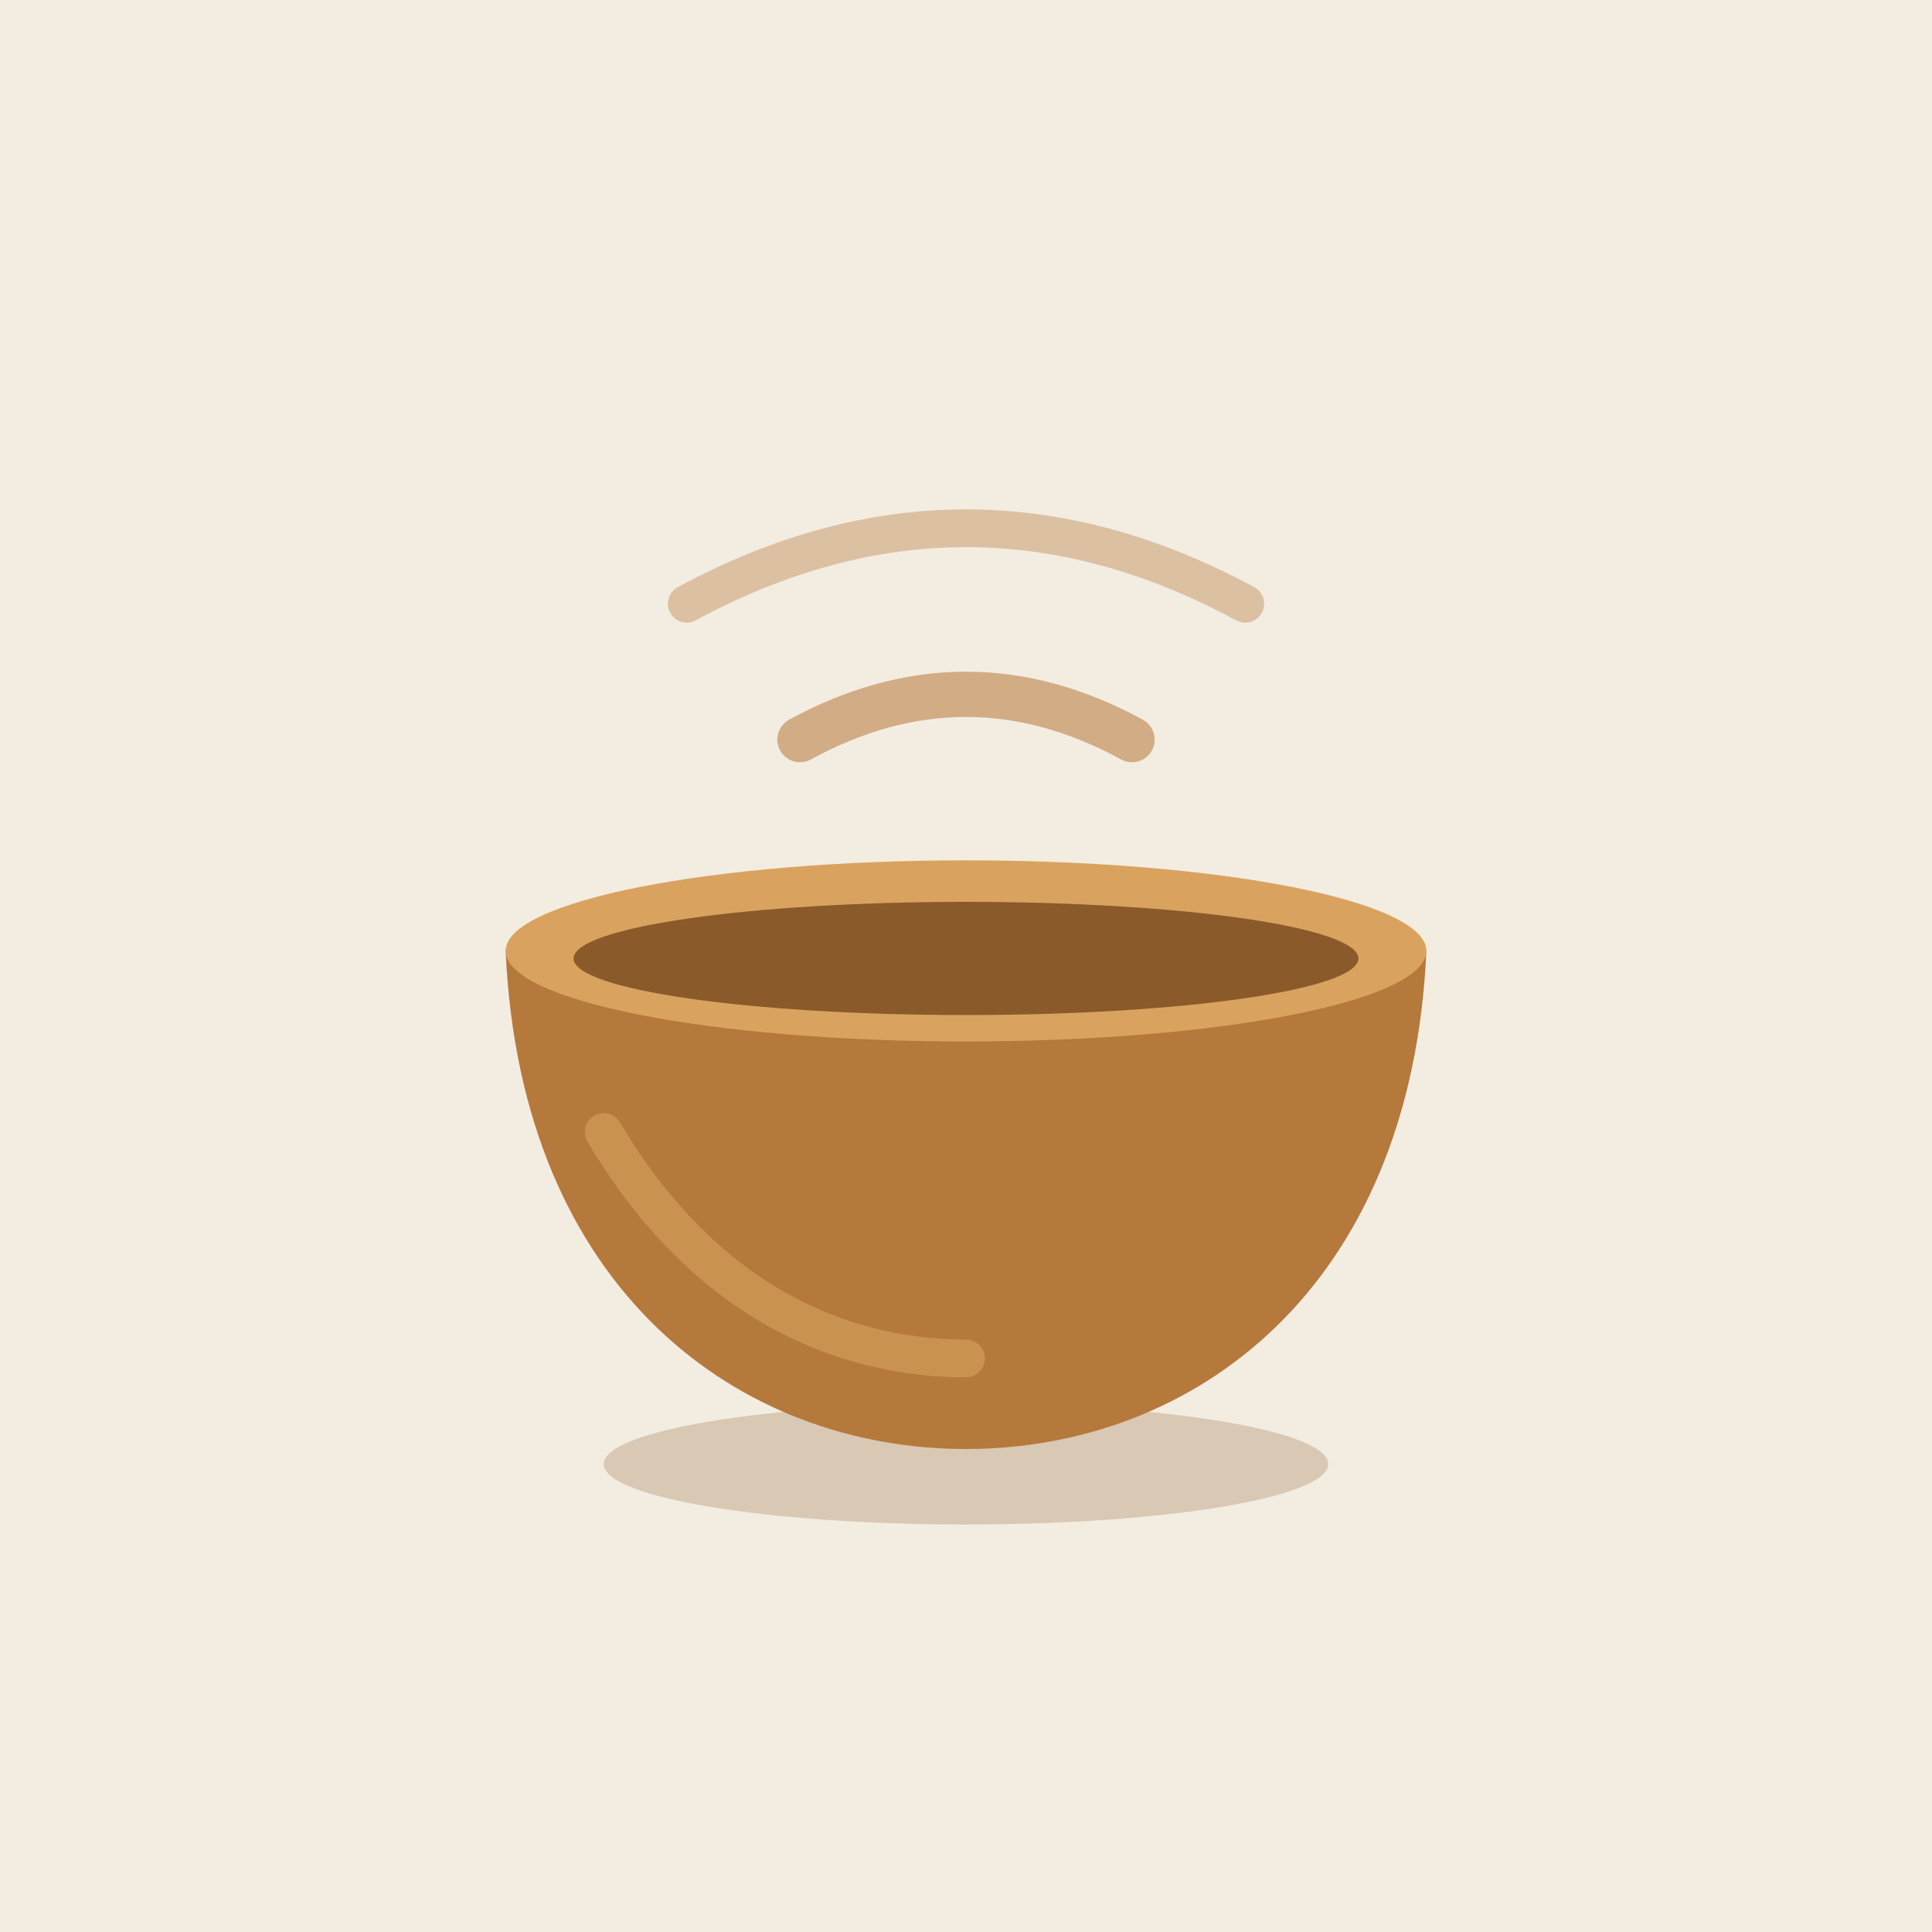
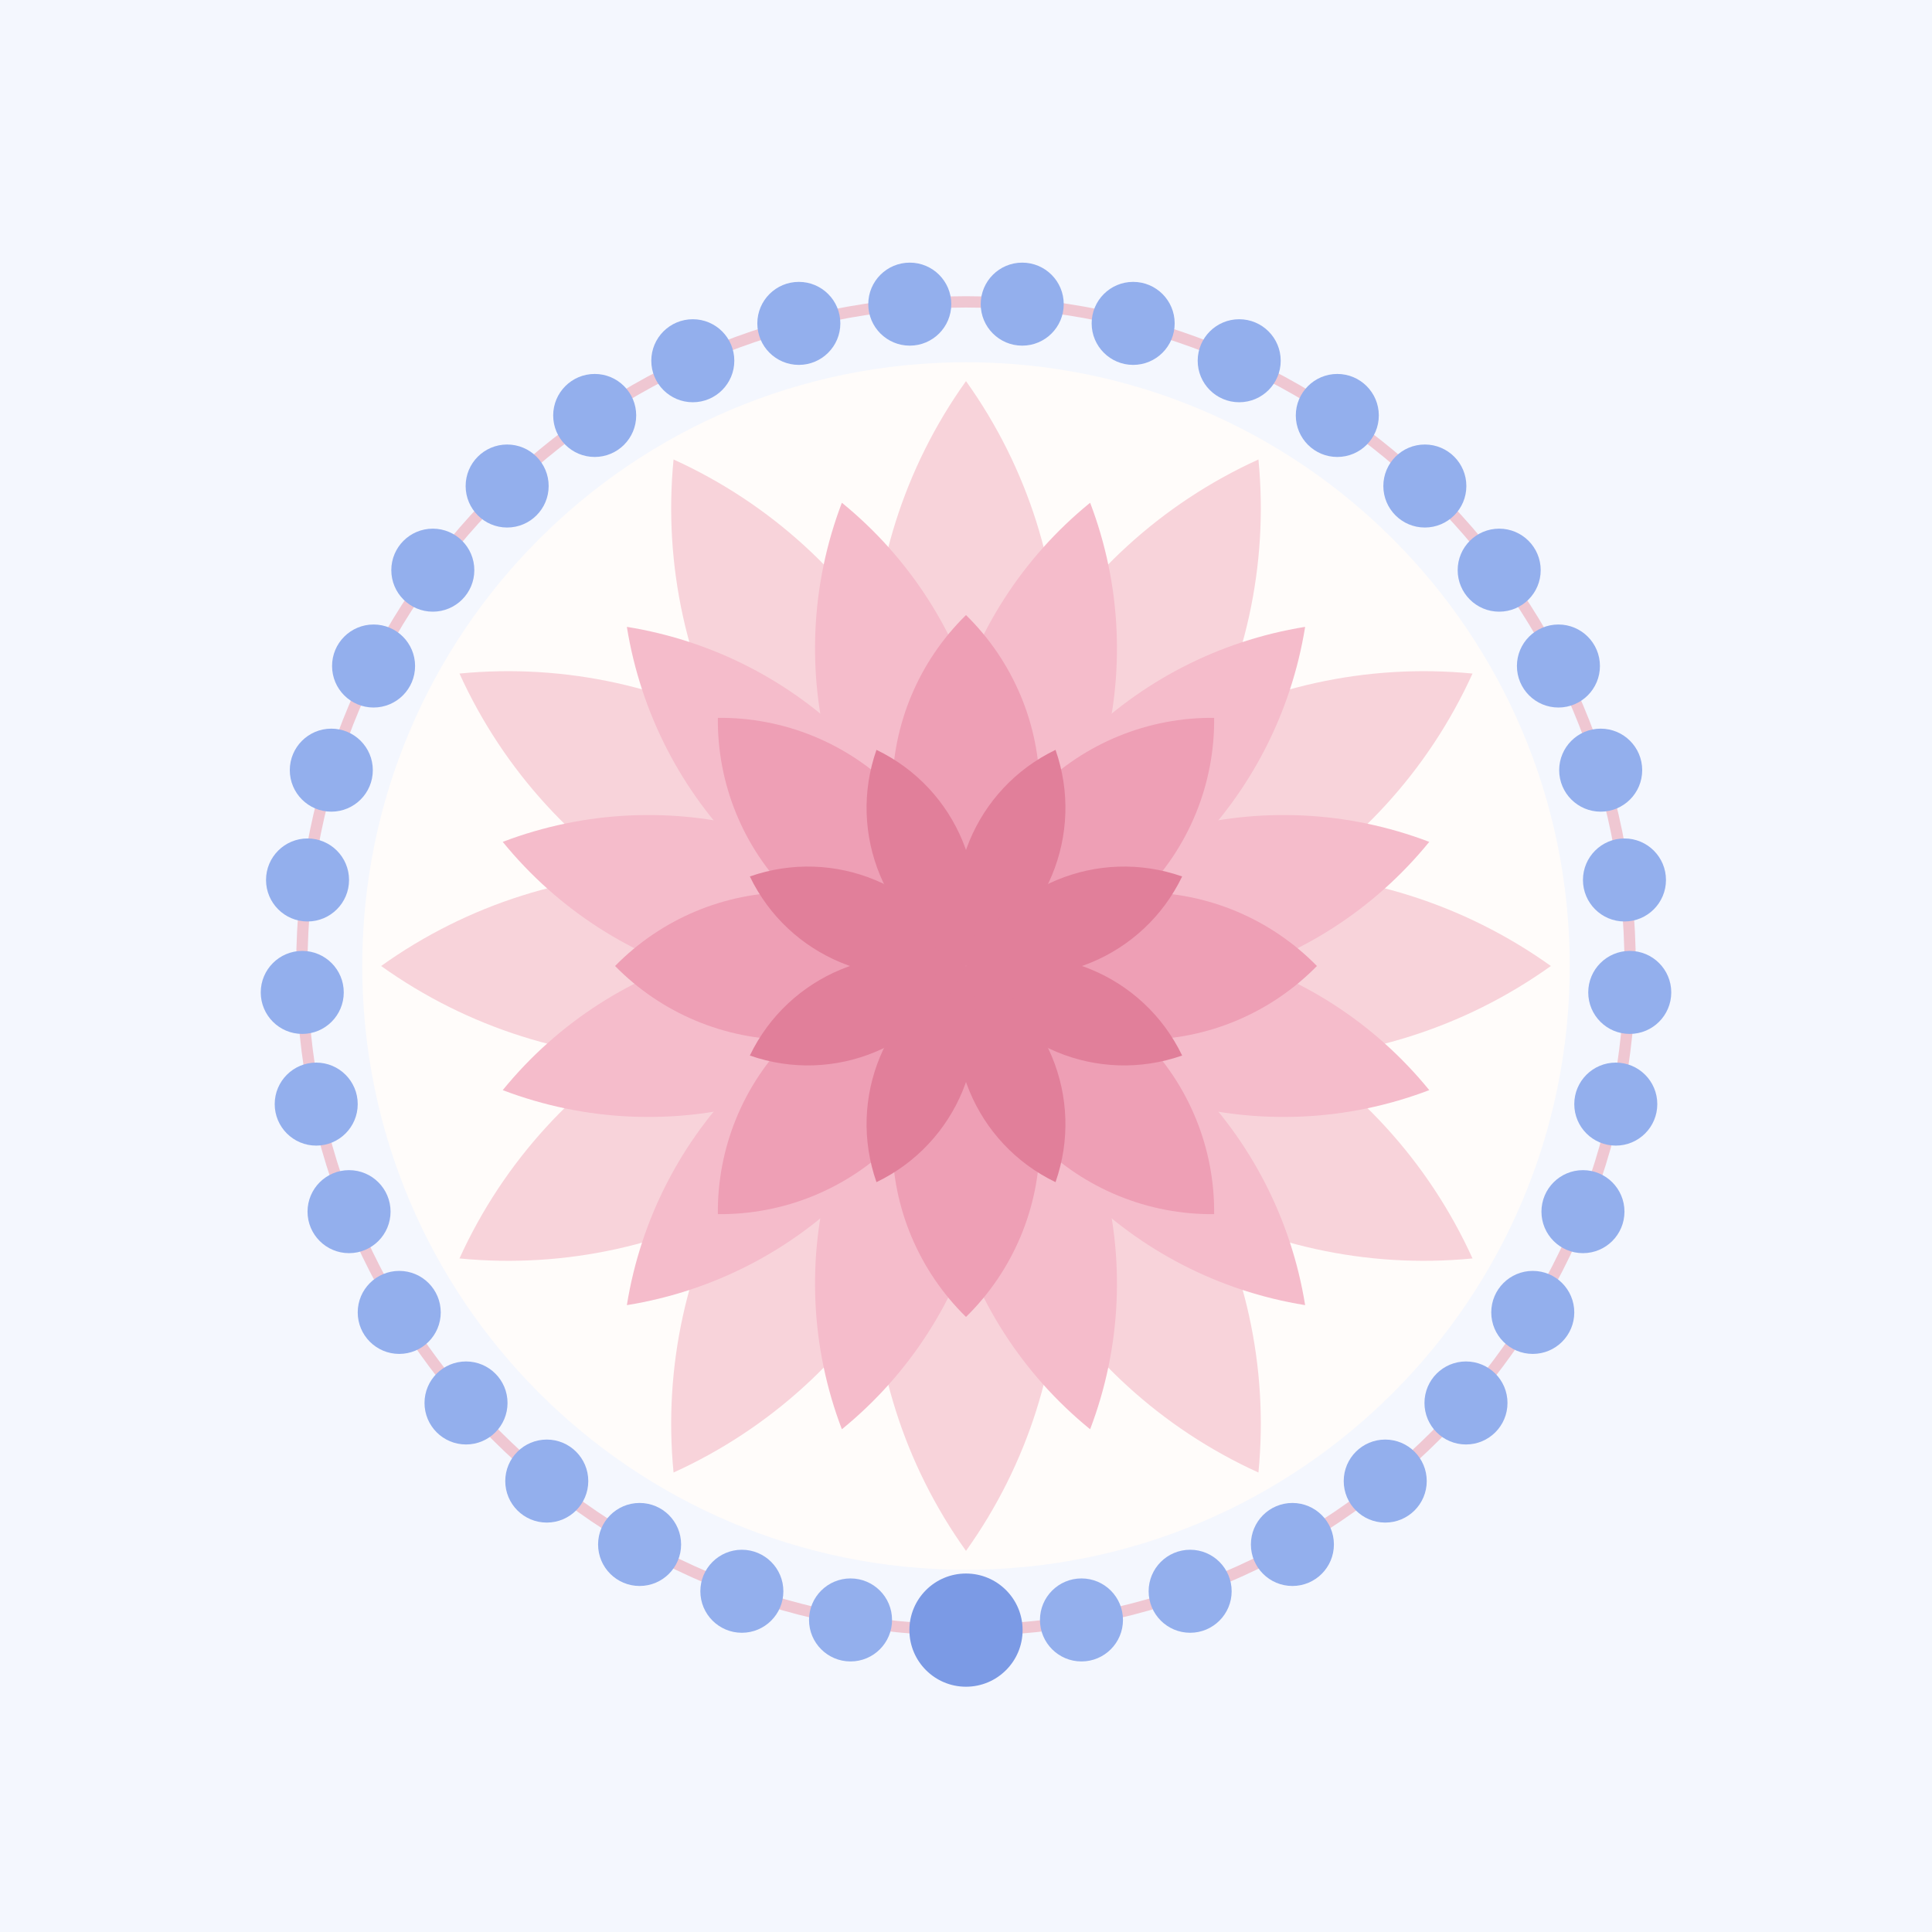
<svg xmlns="http://www.w3.org/2000/svg" viewBox="0 0 512 512">
-   <rect width="512" height="512" fill="#f3ece1" />
-   <g fill="none" stroke="#b5793b" stroke-linecap="round" opacity="0.55">
-     <path d="M212 196 Q256 172 300 196" stroke-width="12" />
-     <path d="M182 160 Q256 120 330 160" stroke-width="10" opacity="0.7" />
+   <rect width="512" height="512" fill="#f4f7fe" />
+   <g transform="translate(256 256)">
+     <circle r="176" fill="none" stroke="#efc7d2" stroke-width="3" />
+     <circle r="160" fill="#fffcfa" />
+     <g fill="#f8d3da">
+       <path transform="rotate(0)" d="M0 0A133.3 133.3 0 0 1 0 -155A133.3 133.3 0 0 1 0 0Z" />
+       <path transform="rotate(30)" d="M0 0A133.3 133.3 0 0 1 0 -155A133.3 133.3 0 0 1 0 0Z" />
+       <path transform="rotate(60)" d="M0 0A133.3 133.3 0 0 1 0 -155A133.3 133.3 0 0 1 0 0Z" />
+       <path transform="rotate(90)" d="M0 0A133.3 133.3 0 0 1 0 -155A133.3 133.3 0 0 1 0 0Z" />
+       <path transform="rotate(120)" d="M0 0A133.3 133.3 0 0 1 0 -155A133.3 133.3 0 0 1 0 0Z" />
+       <path transform="rotate(150)" d="M0 0A133.3 133.3 0 0 1 0 -155A133.3 133.3 0 0 1 0 0Z" />
+       <path transform="rotate(180)" d="M0 0A133.3 133.3 0 0 1 0 -155A133.3 133.3 0 0 1 0 0Z" />
+       <path transform="rotate(210)" d="M0 0A133.3 133.3 0 0 1 0 -155A133.3 133.3 0 0 1 0 0Z" />
+       <path transform="rotate(240)" d="M0 0A133.3 133.3 0 0 1 0 -155A133.3 133.3 0 0 1 0 0Z" />
+       <path transform="rotate(270)" d="M0 0A133.3 133.3 0 0 1 0 -155A133.3 133.3 0 0 1 0 0Z" />
+       <path transform="rotate(300)" d="M0 0A133.3 133.3 0 0 1 0 -155A133.3 133.3 0 0 1 0 0Z" />
+       <path transform="rotate(330)" d="M0 0A133.3 133.3 0 0 1 0 -155A133.3 133.3 0 0 1 0 0Z" />
+     </g>
+     <g fill="#f5bccb">
+       <path transform="rotate(15)" d="M0 0A108.5 108.5 0 0 1 0 -127.1A108.5 108.5 0 0 1 0 0Z" />
+       <path transform="rotate(45)" d="M0 0A108.5 108.5 0 0 1 0 -127.1A108.5 108.5 0 0 1 0 0Z" />
+       <path transform="rotate(75)" d="M0 0A108.5 108.5 0 0 1 0 -127.1A108.5 108.5 0 0 1 0 0Z" />
+       <path transform="rotate(105)" d="M0 0A108.5 108.5 0 0 1 0 -127.1A108.5 108.5 0 0 1 0 0Z" />
+       <path transform="rotate(135)" d="M0 0A108.5 108.5 0 0 1 0 -127.1A108.5 108.5 0 0 1 0 0Z" />
+       <path transform="rotate(165)" d="M0 0A108.5 108.5 0 0 1 0 -127.1A108.5 108.5 0 0 1 0 0Z" />
+       <path transform="rotate(195)" d="M0 0A108.5 108.5 0 0 1 0 -127.1A108.5 108.5 0 0 1 0 0Z" />
+       <path transform="rotate(225)" d="M0 0A108.5 108.5 0 0 1 0 -127.1A108.5 108.5 0 0 1 0 0Z" />
+       <path transform="rotate(255)" d="M0 0A108.5 108.5 0 0 1 0 -127.1A108.5 108.5 0 0 1 0 0Z" />
+       <path transform="rotate(285)" d="M0 0A108.5 108.5 0 0 1 0 -127.1A108.5 108.5 0 0 1 0 0Z" />
+       <path transform="rotate(315)" d="M0 0A108.5 108.5 0 0 1 0 -127.1A108.5 108.5 0 0 1 0 0Z" />
+       <path transform="rotate(345)" d="M0 0A108.5 108.5 0 0 1 0 -127.1A108.5 108.5 0 0 1 0 0Z" />
+     </g>
+     <g fill="#ee9fb5">
+       <path transform="rotate(0)" d="M0 0A65.1 65.1 0 0 1 0 -93A65.1 65.1 0 0 1 0 0Z" />
+       <path transform="rotate(45)" d="M0 0A65.1 65.1 0 0 1 0 -93A65.1 65.1 0 0 1 0 0Z" />
+       <path transform="rotate(90)" d="M0 0A65.1 65.1 0 0 1 0 -93A65.1 65.1 0 0 1 0 0Z" />
+       <path transform="rotate(135)" d="M0 0A65.1 65.1 0 0 1 0 -93A65.1 65.1 0 0 1 0 0Z" />
+       <path transform="rotate(180)" d="M0 0A65.1 65.1 0 0 1 0 -93A65.1 65.1 0 0 1 0 0Z" />
+       <path transform="rotate(225)" d="M0 0A65.1 65.1 0 0 1 0 -93A65.1 65.1 0 0 1 0 0Z" />
+       <path transform="rotate(270)" d="M0 0A65.1 65.1 0 0 1 0 -93A65.1 65.1 0 0 1 0 0Z" />
+       <path transform="rotate(315)" d="M0 0A65.1 65.1 0 0 1 0 -93A65.1 65.1 0 0 1 0 0Z" />
+     </g>
+     <g fill="#e17f9a">
+       <path transform="rotate(22.5)" d="M0 0A46.5 46.5 0 0 1 0 -62A46.5 46.5 0 0 1 0 0Z" />
+       <path transform="rotate(67.5)" d="M0 0A46.5 46.5 0 0 1 0 -62A46.5 46.5 0 0 1 0 0Z" />
+       <path transform="rotate(112.5)" d="M0 0A46.5 46.5 0 0 1 0 -62A46.5 46.5 0 0 1 0 0Z" />
+       <path transform="rotate(157.5)" d="M0 0A46.5 46.5 0 0 1 0 -62A46.5 46.5 0 0 1 0 0Z" />
+       <path transform="rotate(202.5)" d="M0 0A46.5 46.5 0 0 1 0 -62A46.5 46.5 0 0 1 0 0Z" />
+       <path transform="rotate(247.5)" d="M0 0A46.5 46.5 0 0 1 0 -62A46.5 46.5 0 0 1 0 0Z" />
+       <path transform="rotate(292.5)" d="M0 0A46.5 46.5 0 0 1 0 -62A46.5 46.5 0 0 1 0 0Z" />
+       <path transform="rotate(337.5)" d="M0 0A46.5 46.5 0 0 1 0 -62A46.5 46.5 0 0 1 0 0Z" />
+     </g>
+     <g fill="#93afed">
+       <circle cx="-30.6" cy="173.3" r="11" />
+       <circle cx="-59.4" cy="165.7" r="11" />
+       <circle cx="-86.5" cy="153.3" r="11" />
+       <circle cx="-111.1" cy="136.5" r="11" />
+       <circle cx="-132.5" cy="115.8" r="11" />
+       <circle cx="-150.2" cy="91.8" r="11" />
+       <circle cx="-163.5" cy="65.1" r="11" />
+       <circle cx="-172.2" cy="36.6" r="11" />
+       <circle cx="-175.9" cy="7" r="11" />
+       <circle cx="-174.5" cy="-22.8" r="11" />
+       <circle cx="-168.2" cy="-51.9" r="11" />
+       <circle cx="-157" cy="-79.5" r="11" />
+       <circle cx="-141.3" cy="-104.9" r="11" />
+       <circle cx="-121.6" cy="-127.2" r="11" />
+       <circle cx="-98.4" cy="-145.9" r="11" />
+       <circle cx="-72.4" cy="-160.4" r="11" />
+       <circle cx="-44.3" cy="-170.3" r="11" />
+       <circle cx="-14.9" cy="-175.4" r="11" />
+       <circle cx="14.9" cy="-175.4" r="11" />
+       <circle cx="44.3" cy="-170.3" r="11" />
+       <circle cx="72.4" cy="-160.4" r="11" />
+       <circle cx="98.4" cy="-145.9" r="11" />
+       <circle cx="121.6" cy="-127.2" r="11" />
+       <circle cx="141.3" cy="-104.9" r="11" />
+       <circle cx="157" cy="-79.5" r="11" />
+       <circle cx="168.2" cy="-51.9" r="11" />
+       <circle cx="174.5" cy="-22.8" r="11" />
+       <circle cx="175.9" cy="7" r="11" />
+       <circle cx="172.2" cy="36.6" r="11" />
+       <circle cx="163.5" cy="65.1" r="11" />
+       <circle cx="150.2" cy="91.8" r="11" />
+       <circle cx="132.5" cy="115.8" r="11" />
+       <circle cx="111.1" cy="136.5" r="11" />
+       <circle cx="86.5" cy="153.3" r="11" />
+       <circle cx="59.4" cy="165.7" r="11" />
+       <circle cx="30.6" cy="173.3" r="11" />
+     </g>
+     <circle cy="176" r="15" fill="#7b9ae5" />
  </g>
-   <ellipse cx="256" cy="388" rx="96" ry="16" fill="#8a5a2b" opacity="0.25" />
-   <path d="M134 252 C138 342 196 384 256 384 C316 384 374 342 378 252 Z" fill="#b5793b" />
-   <path d="M160 300 C186 344 222 360 256 360" fill="none" stroke="#d9a35f" stroke-width="10" stroke-linecap="round" opacity="0.6" />
-   <ellipse cx="256" cy="252" rx="122" ry="24" fill="#d9a35f" />
-   <ellipse cx="256" cy="254" rx="104" ry="15" fill="#8a5a2b" />
</svg>
